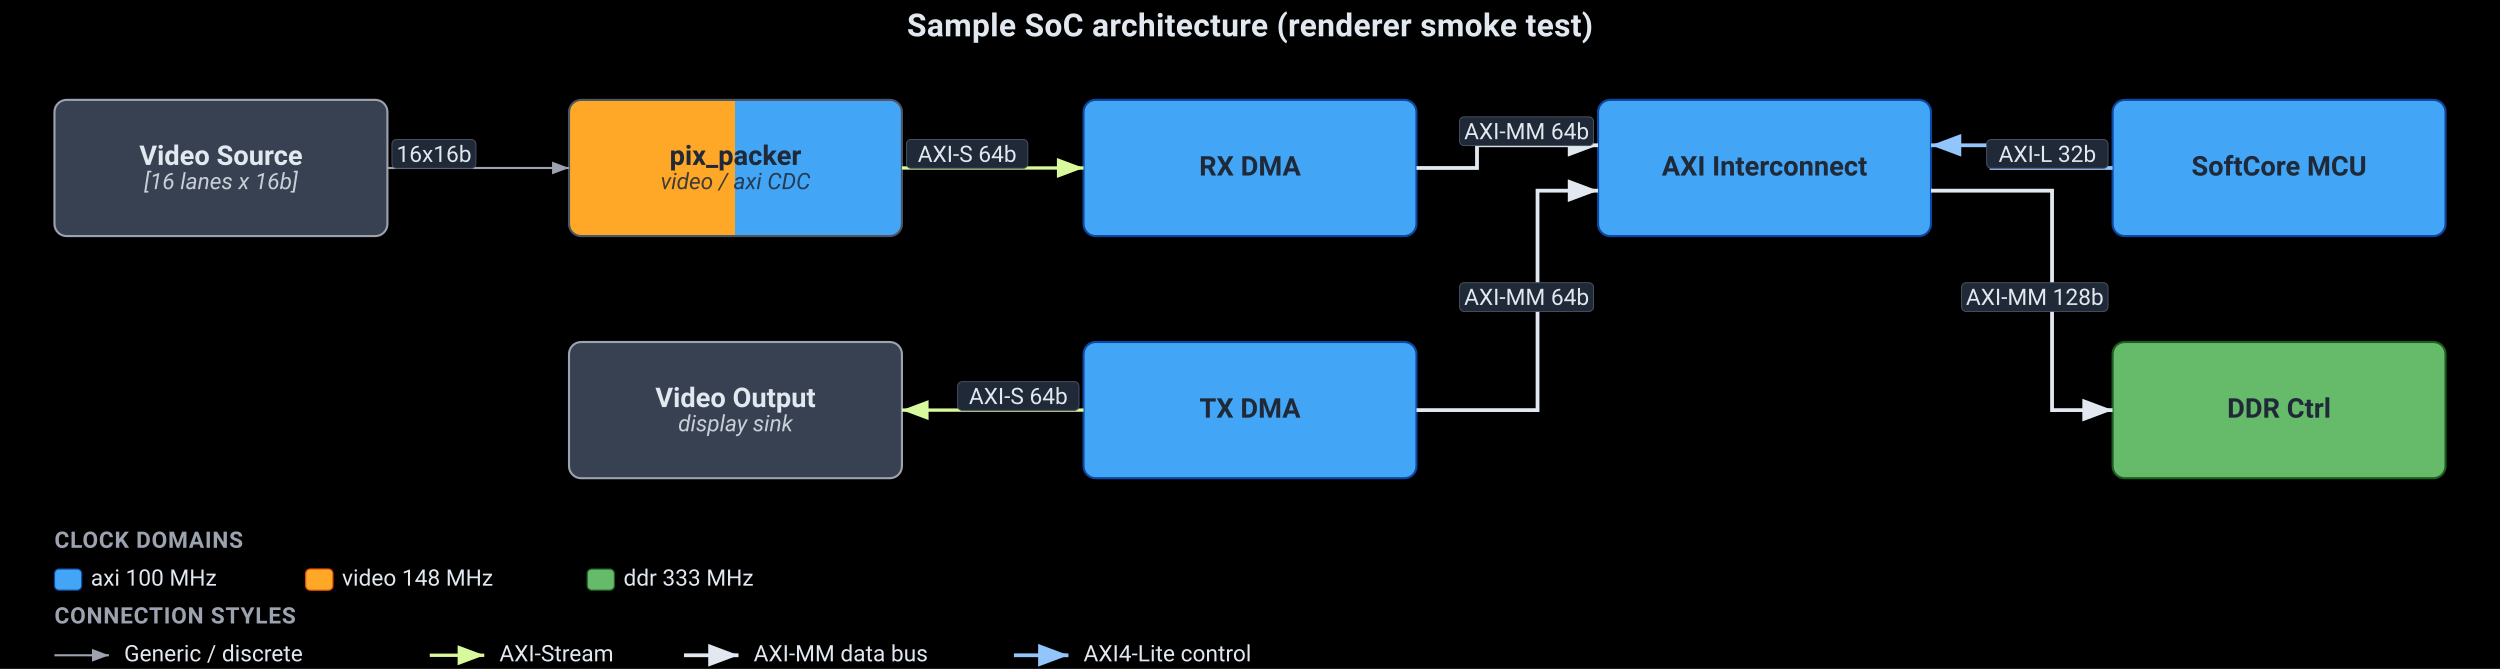
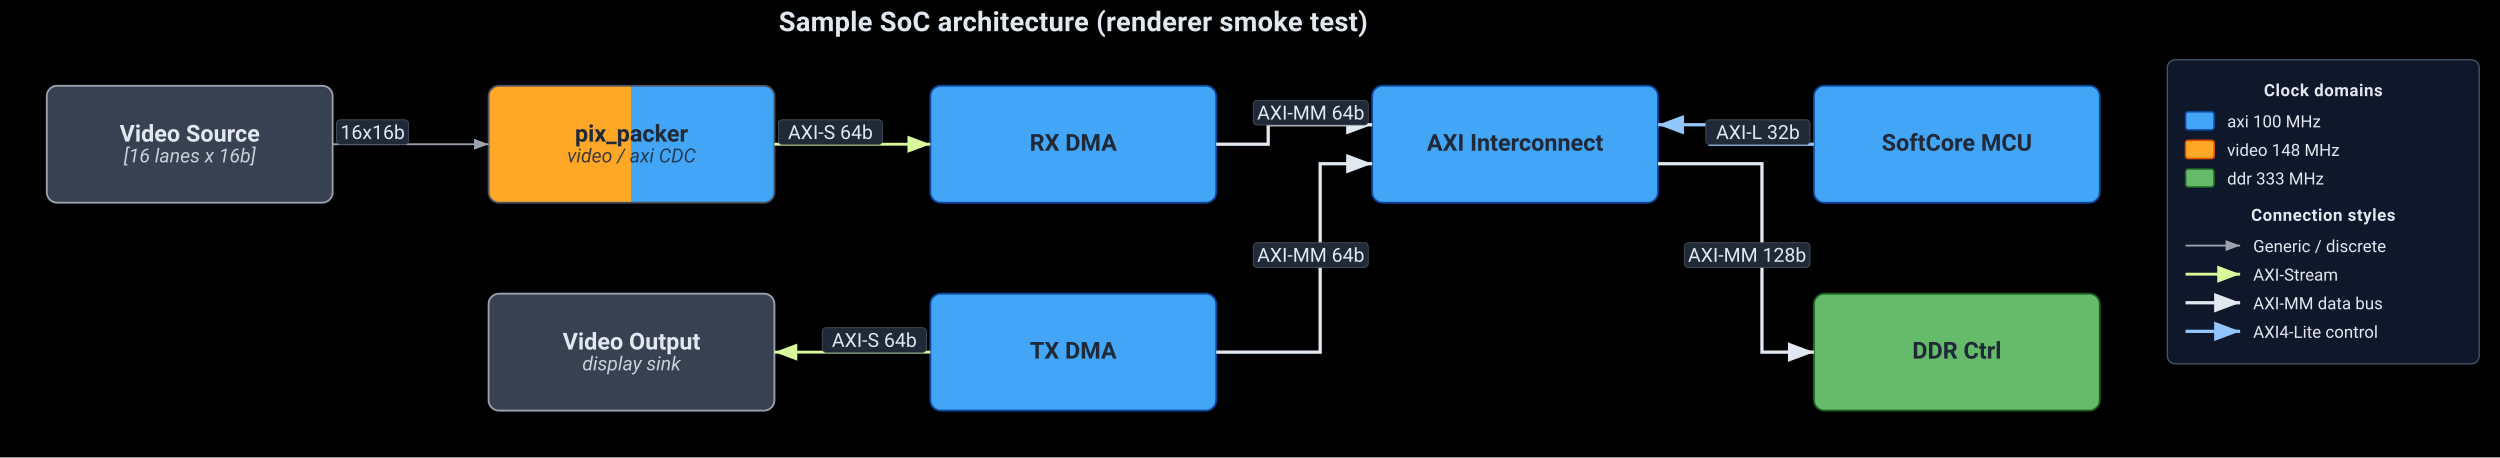
- <svg xmlns="http://www.w3.org/2000/svg" width="1652" height="442" viewBox="0 0 1652 442" font-family="ui-sans-serif, system-ui, -apple-system, 'Segoe UI', Roboto, 'Helvetica Neue', Arial, sans-serif" style="background:#000000">
+ <svg xmlns="http://www.w3.org/2000/svg" width="1924" height="352" viewBox="0 0 1924 352" font-family="ui-sans-serif, system-ui, -apple-system, 'Segoe UI', Roboto, 'Helvetica Neue', Arial, sans-serif" style="background:#000000">
  <defs>
    <marker id="ah-solid" markerWidth="9" markerHeight="9" refX="8" refY="3" orient="auto">
      <path d="M0,0 L0,6 L8,3 z" fill="#e2e8f0" />
    </marker>
    <marker id="ah-thin" markerWidth="9" markerHeight="9" refX="8" refY="3" orient="auto">
      <path d="M0,0 L0,6 L8,3 z" fill="#9ca3af" />
    </marker>
    <marker id="ah-stream" markerWidth="9" markerHeight="9" refX="8" refY="3" orient="auto">
      <path d="M0,0 L0,6 L8,3 z" fill="#d9f99d" />
    </marker>
    <marker id="ah-axil" markerWidth="9" markerHeight="9" refX="8" refY="3" orient="auto">
      <path d="M0,0 L0,6 L8,3 z" fill="#93c5fd" />
    </marker>
    <marker id="ah-cdc" markerWidth="9" markerHeight="9" refX="8" refY="3" orient="auto">
      <path d="M0,0 L0,6 L8,3 z" fill="#d8b4fe" />
    </marker>
    <marker id="ah-open" markerWidth="9" markerHeight="9" refX="8" refY="3" orient="auto">
      <path d="M0.5,0.5 L0.5,5.5 L8,3 z" fill="#000000" stroke="#e2e8f0" stroke-width="1" />
    </marker>
    <linearGradient id="grad-pix_packer" x1="0%" y1="0%" x2="100%" y2="0%">
      <stop offset="50%" stop-color="#FFA726" />
      <stop offset="50%" stop-color="#42A5F5" />
    </linearGradient>
  </defs>
-   <rect width="1652" height="442" fill="#000000" id="_canvas_bg" />
+   <rect width="1924" height="352" fill="#000000" id="_canvas_bg" />
  <text x="826.0" y="24" text-anchor="middle" font-size="21" font-weight="600" fill="#e2e8f0" letter-spacing="0.2">Sample SoC architecture (renderer smoke test)</text>
  <rect id="phy" x="36" y="66" width="220" height="90" fill="#374151" stroke="#9ca3af" stroke-width="1.4" rx="8" />
  <text x="146" y="109" text-anchor="middle" font-size="18" font-weight="600" fill="#e2e8f0">Video Source</text>
  <text x="146" y="125" text-anchor="middle" font-size="15" font-style="italic" fill="#e2e8f0" opacity="0.85">[16 lanes x 16b]</text>
  <rect id="pix_packer" x="376" y="66" width="220" height="90" fill="url(#grad-pix_packer)" stroke="#4b5563" stroke-width="1.4" rx="8" />
  <text x="486" y="109" text-anchor="middle" font-size="18" font-weight="600" fill="#1f2937">pix_packer</text>
  <text x="486" y="125" text-anchor="middle" font-size="15" font-style="italic" fill="#1f2937" opacity="0.85">video / axi CDC</text>
  <rect id="rx_dma" x="716" y="66" width="220" height="90" fill="#42A5F5" stroke="#0D47A1" stroke-width="1.4" rx="8" />
  <text x="826" y="116" text-anchor="middle" font-size="18" font-weight="600" fill="#1f2937">RX DMA</text>
  <rect id="tx_dma" x="716" y="226" width="220" height="90" fill="#42A5F5" stroke="#0D47A1" stroke-width="1.4" rx="8" />
  <text x="826" y="276" text-anchor="middle" font-size="18" font-weight="600" fill="#1f2937">TX DMA</text>
  <rect id="video_out" x="376" y="226" width="220" height="90" fill="#374151" stroke="#9ca3af" stroke-width="1.4" rx="8" />
  <text x="486" y="269" text-anchor="middle" font-size="18" font-weight="600" fill="#e2e8f0">Video Output</text>
  <text x="486" y="285" text-anchor="middle" font-size="15" font-style="italic" fill="#e2e8f0" opacity="0.85">display sink</text>
  <rect id="interconnect" x="1056" y="66" width="220" height="90" fill="#42A5F5" stroke="#0D47A1" stroke-width="1.4" rx="8" />
  <text x="1166" y="116" text-anchor="middle" font-size="18" font-weight="600" fill="#1f2937">AXI Interconnect</text>
  <rect id="cpu" x="1396" y="66" width="220" height="90" fill="#42A5F5" stroke="#0D47A1" stroke-width="1.4" rx="8" />
  <text x="1506" y="116" text-anchor="middle" font-size="18" font-weight="600" fill="#1f2937">SoftCore MCU</text>
  <rect id="ddr_ctrl" x="1396" y="226" width="220" height="90" fill="#66BB6A" stroke="#1B5E20" stroke-width="1.4" rx="8" />
  <text x="1506" y="276" text-anchor="middle" font-size="18" font-weight="600" fill="#1f2937">DDR Ctrl</text>
  <path id="edge_phy_to_pix_packer" d="M 256.0,111.0 L 316.0,111.0 L 376.0,111.0" stroke="#9ca3af" stroke-width="1.4" fill="none" marker-end="url(#ah-thin)" />
  <rect x="259.0" y="92.2" width="55.5" height="19.0" fill="#1f2937" stroke="#4b5563" stroke-width="0.6" rx="3" />
  <text x="286.8" y="107.0" text-anchor="middle" font-size="15" fill="#e2e8f0">16x16b</text>
  <path id="edge_pix_packer_to_rx_dma" d="M 596.0,111.0 L 656.0,111.0 L 716.0,111.0" stroke="#d9f99d" stroke-width="2.2" fill="none" marker-end="url(#ah-stream)" />
  <rect x="599.0" y="92.2" width="80.2" height="19.0" fill="#1f2937" stroke="#4b5563" stroke-width="0.6" rx="3" />
  <text x="639.1" y="107.0" text-anchor="middle" font-size="15" fill="#e2e8f0">AXI-S 64b</text>
  <path id="edge_tx_dma_to_video_out" d="M 716.0,271.0 L 656.0,271.0 L 596.0,271.0" stroke="#d9f99d" stroke-width="2.2" fill="none" marker-end="url(#ah-stream)" />
  <rect x="632.8" y="252.2" width="80.2" height="19.0" fill="#1f2937" stroke="#4b5563" stroke-width="0.6" rx="3" />
  <text x="672.9" y="267.0" text-anchor="middle" font-size="15" fill="#e2e8f0">AXI-S 64b</text>
  <path id="edge_rx_dma_to_interconnect" d="M 936.0,111.0 L 976.0,111.0 L 976.0,96.0 L 1056.0,96.0" stroke="#e2e8f0" stroke-width="2.5" fill="none" marker-end="url(#ah-solid)" />
  <rect x="964.5" y="77.2" width="88.5" height="19.0" fill="#1f2937" stroke="#4b5563" stroke-width="0.6" rx="3" />
  <text x="1008.8" y="92.0" text-anchor="middle" font-size="15" fill="#e2e8f0">AXI-MM 64b</text>
  <path id="edge_tx_dma_to_interconnect" d="M 936.0,271.0 L 1016.0,271.0 L 1016.0,126.0 L 1056.0,126.0" stroke="#e2e8f0" stroke-width="2.5" fill="none" marker-end="url(#ah-solid)" />
  <rect x="964.5" y="186.8" width="88.5" height="19.0" fill="#1f2937" stroke="#4b5563" stroke-width="0.6" rx="3" />
  <text x="1008.8" y="201.5" text-anchor="middle" font-size="15" fill="#e2e8f0">AXI-MM 64b</text>
  <path id="edge_cpu_to_interconnect" d="M 1396.0,111.0 L 1316.0,111.0 L 1316.0,96.0 L 1276.0,96.0" stroke="#93c5fd" stroke-width="2.5" fill="none" marker-end="url(#ah-axil)" />
  <rect x="1312.8" y="92.2" width="80.2" height="19.0" fill="#1f2937" stroke="#4b5563" stroke-width="0.6" rx="3" />
  <text x="1352.9" y="107.0" text-anchor="middle" font-size="15" fill="#e2e8f0">AXI-L 32b</text>
  <path id="edge_interconnect_to_ddr_ctrl" d="M 1276.0,126.0 L 1356.0,126.0 L 1356.0,271.0 L 1396.0,271.0" stroke="#e2e8f0" stroke-width="2.5" fill="none" marker-end="url(#ah-solid)" />
  <rect x="1296.2" y="186.8" width="96.8" height="19.0" fill="#1f2937" stroke="#4b5563" stroke-width="0.6" rx="3" />
  <text x="1344.6" y="201.5" text-anchor="middle" font-size="15" fill="#e2e8f0">AXI-MM 128b</text>
-   <text x="36" y="362" font-size="15" font-weight="600" fill="#9ca3af" letter-spacing="0.5">CLOCK DOMAINS</text>
-   <rect x="36" y="376" width="18" height="14" fill="#42A5F5" stroke="#0D47A1" stroke-width="0.8" rx="3" />
-   <text x="60" y="387" font-size="15" fill="#e2e8f0">axi  100 MHz</text>
-   <rect x="202" y="376" width="18" height="14" fill="#FFA726" stroke="#E65100" stroke-width="0.8" rx="3" />
-   <text x="226" y="387" font-size="15" fill="#e2e8f0">video  148 MHz</text>
-   <rect x="388" y="376" width="18" height="14" fill="#66BB6A" stroke="#1B5E20" stroke-width="0.8" rx="3" />
-   <text x="412" y="387" font-size="15" fill="#e2e8f0">ddr  333 MHz</text>
-   <text x="36" y="412" font-size="15" font-weight="600" fill="#9ca3af" letter-spacing="0.5">CONNECTION STYLES</text>
-   <path id="legend-arrow-generic" d="M 36,433 L 72,433" stroke="#9ca3af" stroke-width="1.4" fill="none" marker-end="url(#ah-thin)" />
-   <text x="82" y="437" font-size="15" fill="#e2e8f0">Generic / discrete</text>
-   <path id="legend-arrow-axi-stream" d="M 284,433 L 320,433" stroke="#d9f99d" stroke-width="2.2" fill="none" marker-end="url(#ah-stream)" />
-   <text x="330" y="437" font-size="15" fill="#e2e8f0">AXI-Stream</text>
-   <path id="legend-arrow-axi-mm" d="M 452,433 L 488,433" stroke="#e2e8f0" stroke-width="2.5" fill="none" marker-end="url(#ah-solid)" />
-   <text x="498" y="437" font-size="15" fill="#e2e8f0">AXI-MM data bus</text>
-   <path id="legend-arrow-axi-lite" d="M 670,433 L 706,433" stroke="#93c5fd" stroke-width="2.5" fill="none" marker-end="url(#ah-axil)" />
-   <text x="716" y="437" font-size="15" fill="#e2e8f0">AXI4-Lite control</text>
+   <rect id="legend_card" x="1668" y="46" width="240" height="234" fill="#0f172a" stroke="#475569" stroke-width="1" rx="6" />
+   <text x="1788" y="74" text-anchor="middle" font-size="13" font-weight="700" fill="#e2e8f0" letter-spacing="0.4">Clock domains</text>
+   <rect x="1682" y="86" width="22" height="14" fill="#42A5F5" stroke="#0D47A1" stroke-width="1.2" rx="2" />
+   <text x="1714" y="98" font-size="13" fill="#e2e8f0">axi  100 MHz</text>
+   <rect x="1682" y="108" width="22" height="14" fill="#FFA726" stroke="#E65100" stroke-width="1.2" rx="2" />
+   <text x="1714" y="120" font-size="13" fill="#e2e8f0">video  148 MHz</text>
+   <rect x="1682" y="130" width="22" height="14" fill="#66BB6A" stroke="#1B5E20" stroke-width="1.2" rx="2" />
+   <text x="1714" y="142" font-size="13" fill="#e2e8f0">ddr  333 MHz</text>
+   <text x="1788" y="170" text-anchor="middle" font-size="13" font-weight="700" fill="#e2e8f0" letter-spacing="0.4">Connection styles</text>
+   <path id="legend-arrow-generic" d="M 1682,189.0 L 1724,189.0" stroke="#9ca3af" stroke-width="1.4" fill="none" marker-end="url(#ah-thin)" />
+   <text x="1734" y="194" font-size="13" fill="#e2e8f0">Generic / discrete</text>
+   <path id="legend-arrow-axi-stream" d="M 1682,211.0 L 1724,211.0" stroke="#d9f99d" stroke-width="2.2" fill="none" marker-end="url(#ah-stream)" />
+   <text x="1734" y="216" font-size="13" fill="#e2e8f0">AXI-Stream</text>
+   <path id="legend-arrow-axi-mm" d="M 1682,233.0 L 1724,233.0" stroke="#e2e8f0" stroke-width="2.5" fill="none" marker-end="url(#ah-solid)" />
+   <text x="1734" y="238" font-size="13" fill="#e2e8f0">AXI-MM data bus</text>
+   <path id="legend-arrow-axi-lite" d="M 1682,255.0 L 1724,255.0" stroke="#93c5fd" stroke-width="2.5" fill="none" marker-end="url(#ah-axil)" />
+   <text x="1734" y="260" font-size="13" fill="#e2e8f0">AXI4-Lite control</text>
</svg>
